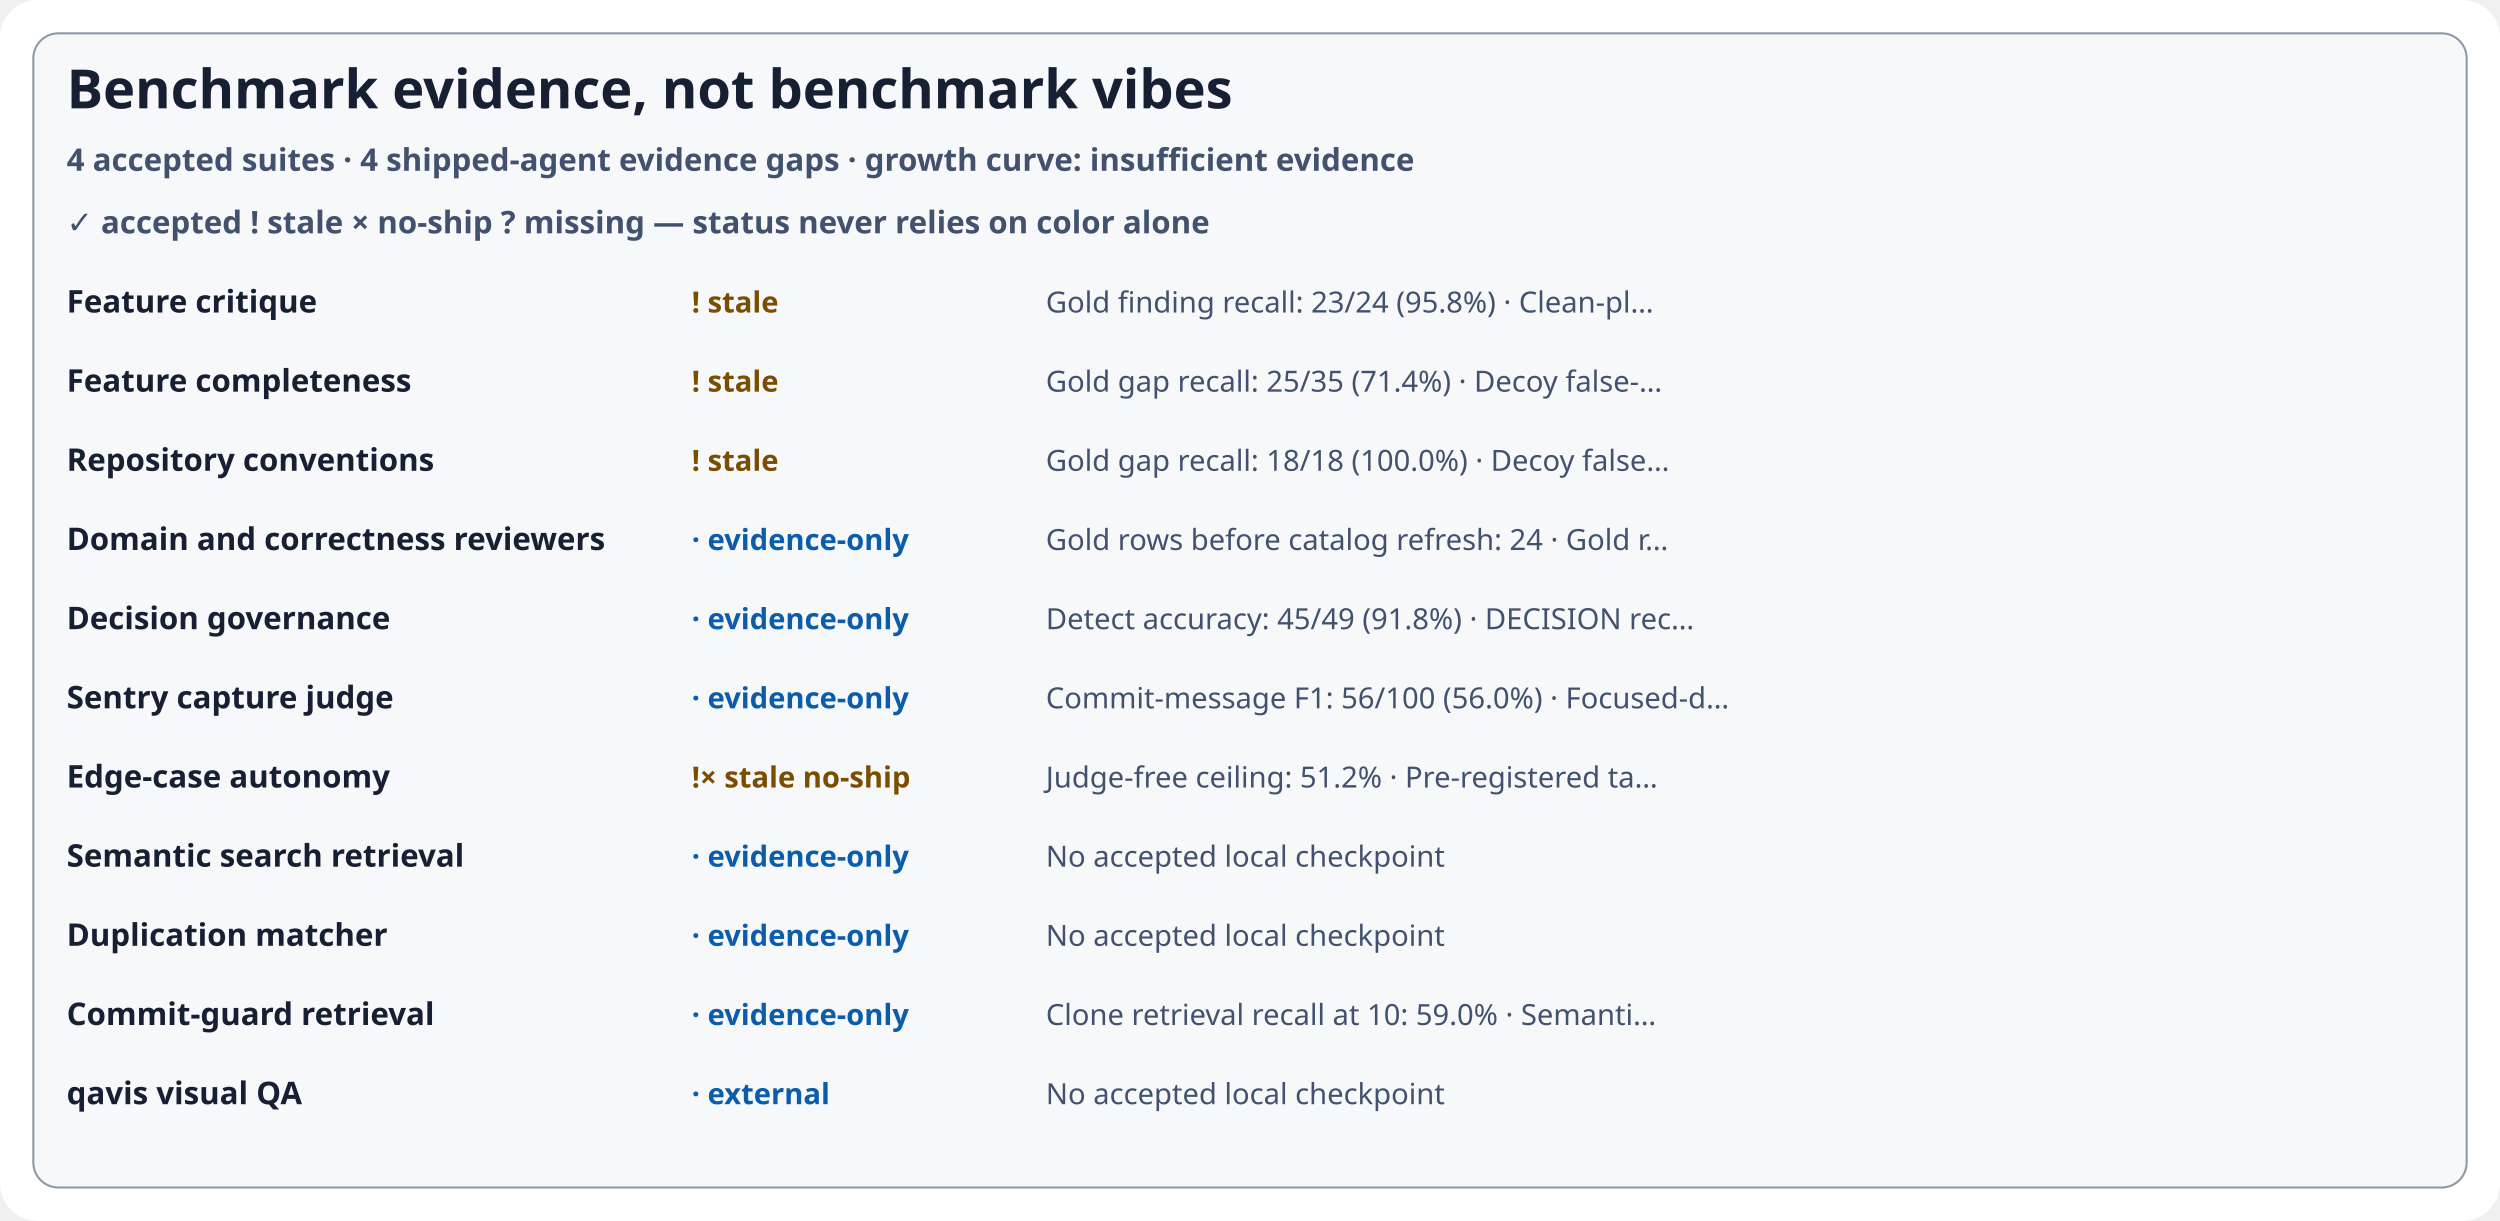
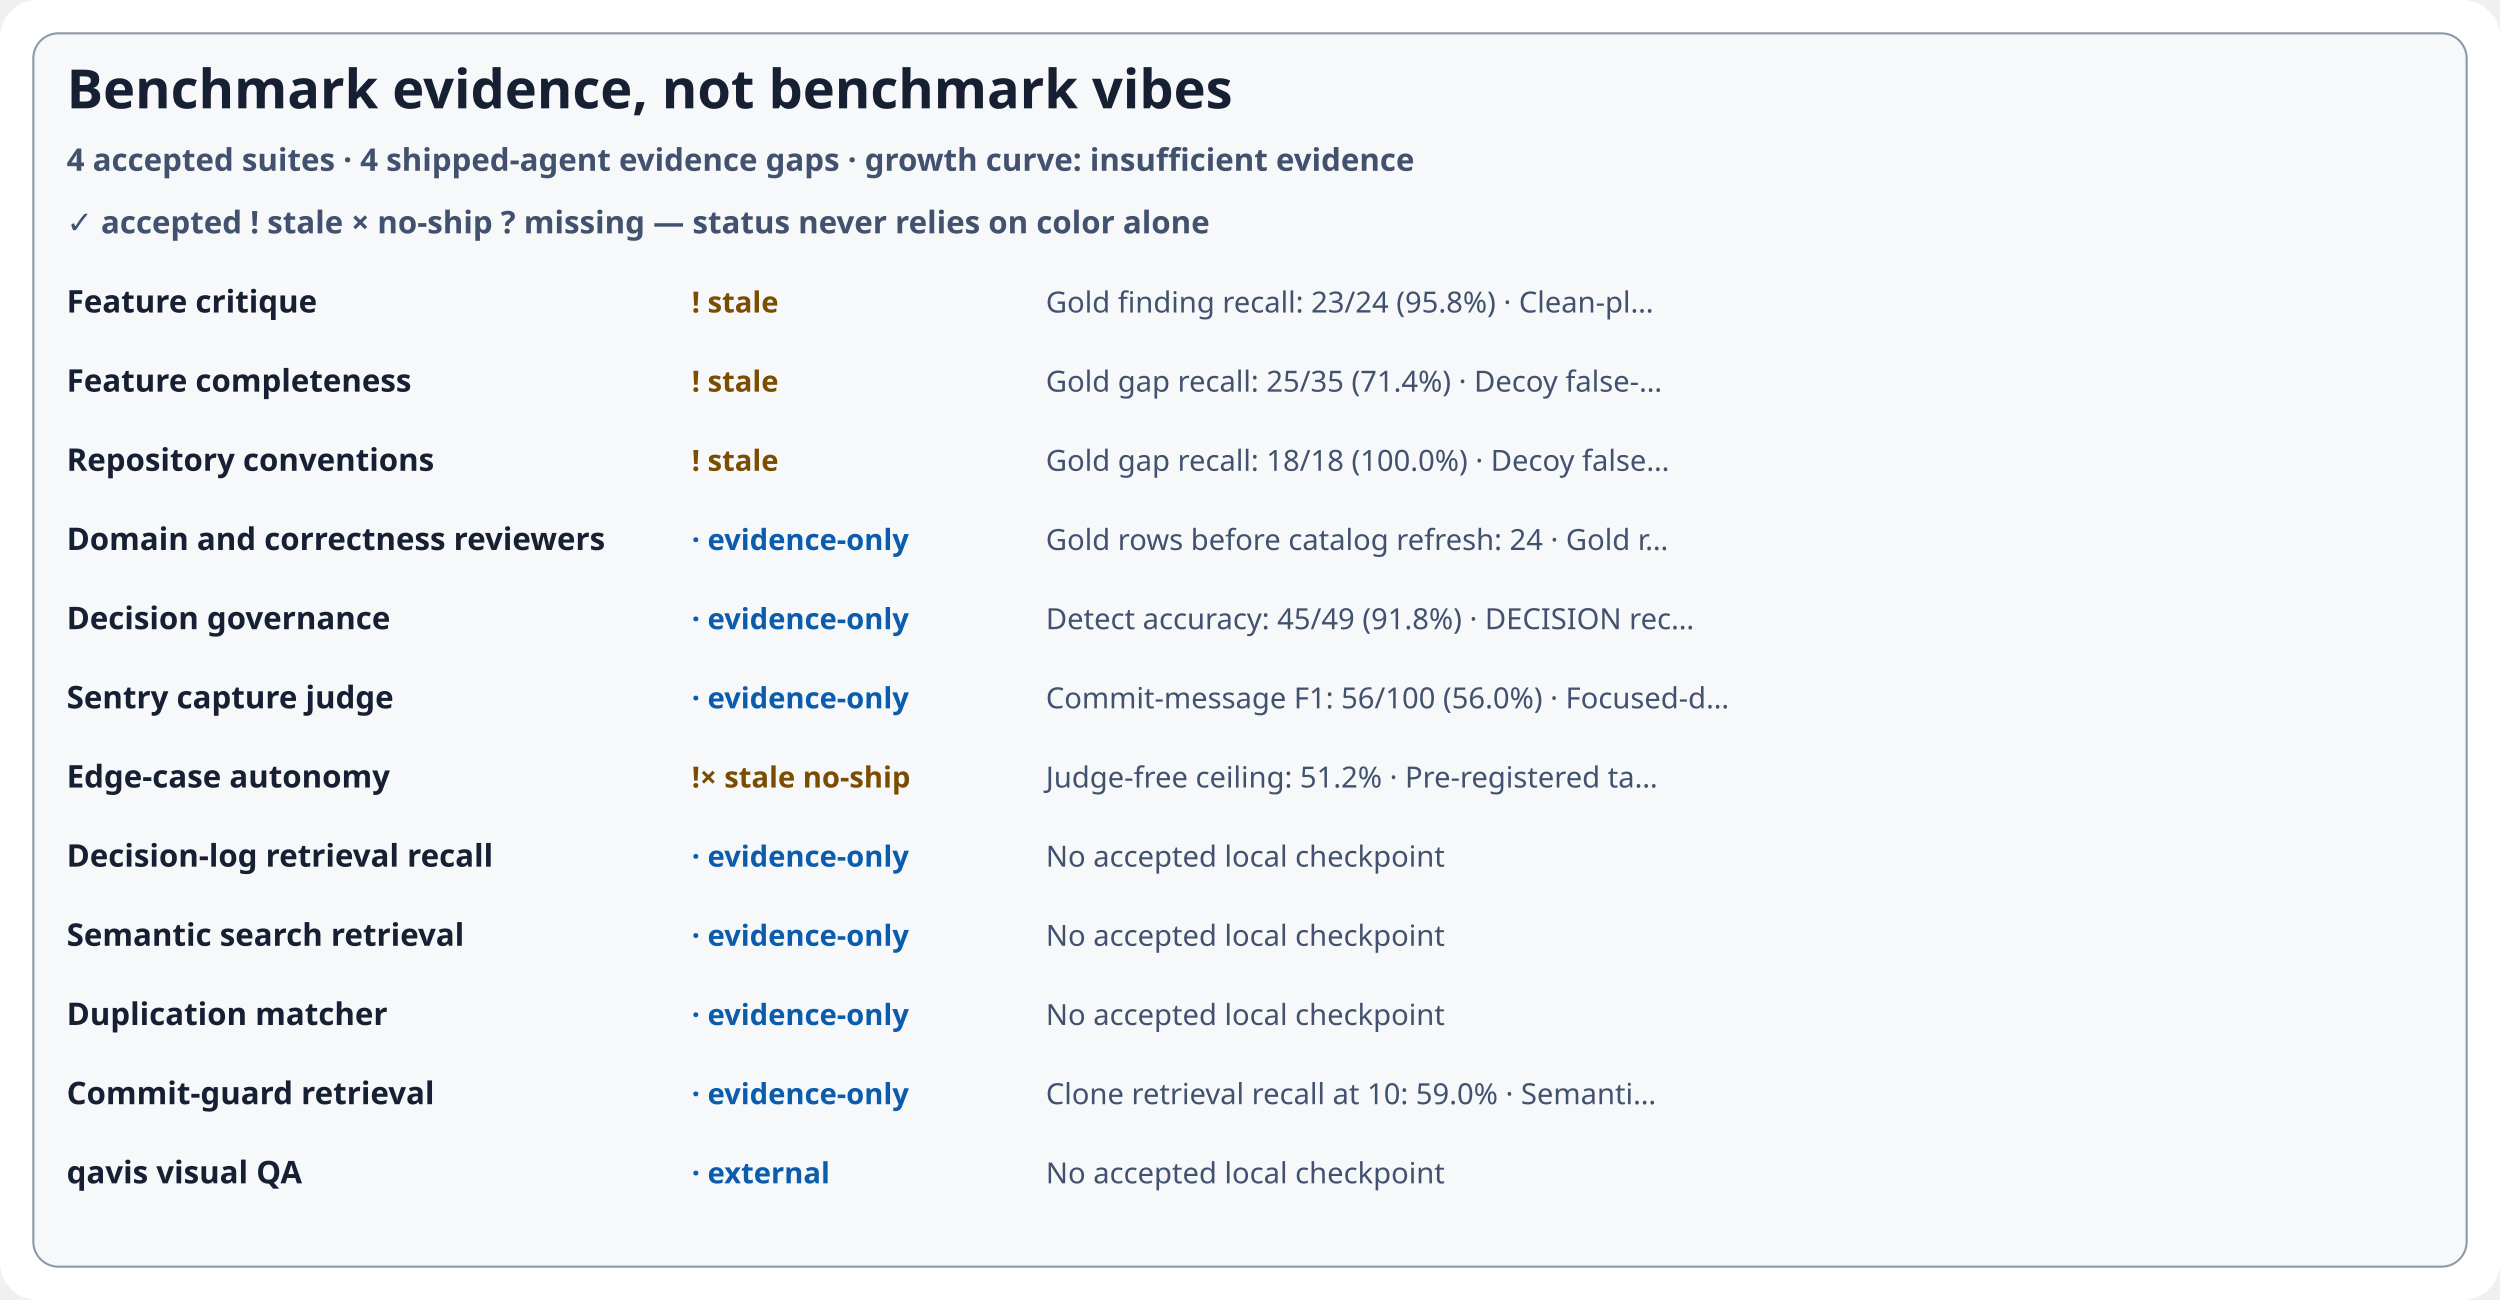
- <svg xmlns="http://www.w3.org/2000/svg" width="1200" height="586" viewBox="0 0 1200 586" role="img" aria-labelledby="title desc">
+ <svg xmlns="http://www.w3.org/2000/svg" width="1200" height="624" viewBox="0 0 1200 624" role="img" aria-labelledby="title desc">
  <style>
  .title{font:700 26px ui-sans-serif,system-ui;fill:#172033} .summary{font:600 15px ui-sans-serif,system-ui;fill:#42526E}
  .suite{font:600 15px ui-sans-serif,system-ui;fill:#172033} .metric{font:14px ui-sans-serif,system-ui;fill:#42526E}
  .status{font:700 14px ui-sans-serif,system-ui}.good{fill:#146B3A}.warn{fill:#7A4D00}.bad{fill:#A61B1B}.info{fill:#0B5CAD}
</style>
-   <rect width="1200" height="586" rx="18" fill="#FFFFFF" />
-   <rect x="16" y="16" width="1168" height="554" rx="12" fill="#F6F8FA" stroke="#8C99A6" />
+   <rect width="1200" height="624" rx="18" fill="#FFFFFF" />
+   <rect x="16" y="16" width="1168" height="592" rx="12" fill="#F6F8FA" stroke="#8C99A6" />
  <text class="title" x="32" y="52">Benchmark evidence, not benchmark vibes</text>
  <text class="summary" x="32" y="82">4 accepted suites · 4 shipped-agent evidence gaps · growth curve: insufficient evidence</text>
  <text class="summary" x="32" y="112">✓ accepted   ! stale   × no-ship   ? missing — status never relies on color alone</text>
  <g transform="translate(32 150)">
    <text class="suite" y="0">Feature critique</text>
    <text class="status warn" x="300" y="0">! stale</text>
    <text class="metric" x="470" y="0">Gold finding recall: 23/24 (95.8%) · Clean-pl…</text>
  </g>
  <g transform="translate(32 188)">
    <text class="suite" y="0">Feature completeness</text>
    <text class="status warn" x="300" y="0">! stale</text>
    <text class="metric" x="470" y="0">Gold gap recall: 25/35 (71.4%) · Decoy false-…</text>
  </g>
  <g transform="translate(32 226)">
    <text class="suite" y="0">Repository conventions</text>
    <text class="status warn" x="300" y="0">! stale</text>
    <text class="metric" x="470" y="0">Gold gap recall: 18/18 (100.0%) · Decoy false…</text>
  </g>
  <g transform="translate(32 264)">
    <text class="suite" y="0">Domain and correctness reviewers</text>
    <text class="status info" x="300" y="0">· evidence-only</text>
    <text class="metric" x="470" y="0">Gold rows before catalog refresh: 24 · Gold r…</text>
  </g>
  <g transform="translate(32 302)">
    <text class="suite" y="0">Decision governance</text>
    <text class="status info" x="300" y="0">· evidence-only</text>
    <text class="metric" x="470" y="0">Detect accuracy: 45/49 (91.8%) · DECISION rec…</text>
  </g>
  <g transform="translate(32 340)">
    <text class="suite" y="0">Sentry capture judge</text>
    <text class="status info" x="300" y="0">· evidence-only</text>
    <text class="metric" x="470" y="0">Commit-message F1: 56/100 (56.0%) · Focused-d…</text>
  </g>
  <g transform="translate(32 378)">
    <text class="suite" y="0">Edge-case autonomy</text>
    <text class="status warn" x="300" y="0">!× stale no-ship</text>
    <text class="metric" x="470" y="0">Judge-free ceiling: 51.2% · Pre-registered ta…</text>
  </g>
  <g transform="translate(32 416)">
+     <text class="suite" y="0">Decision-log retrieval recall</text>
+     <text class="status info" x="300" y="0">· evidence-only</text>
+     <text class="metric" x="470" y="0">No accepted local checkpoint</text>
+   </g>
+   <g transform="translate(32 454)">
    <text class="suite" y="0">Semantic search retrieval</text>
    <text class="status info" x="300" y="0">· evidence-only</text>
    <text class="metric" x="470" y="0">No accepted local checkpoint</text>
  </g>
-   <g transform="translate(32 454)">
+   <g transform="translate(32 492)">
    <text class="suite" y="0">Duplication matcher</text>
    <text class="status info" x="300" y="0">· evidence-only</text>
    <text class="metric" x="470" y="0">No accepted local checkpoint</text>
  </g>
-   <g transform="translate(32 492)">
+   <g transform="translate(32 530)">
    <text class="suite" y="0">Commit-guard retrieval</text>
    <text class="status info" x="300" y="0">· evidence-only</text>
    <text class="metric" x="470" y="0">Clone retrieval recall at 10: 59.0% · Semanti…</text>
  </g>
-   <g transform="translate(32 530)">
+   <g transform="translate(32 568)">
    <text class="suite" y="0">qavis visual QA</text>
    <text class="status info" x="300" y="0">· external</text>
    <text class="metric" x="470" y="0">No accepted local checkpoint</text>
  </g>
</svg>
